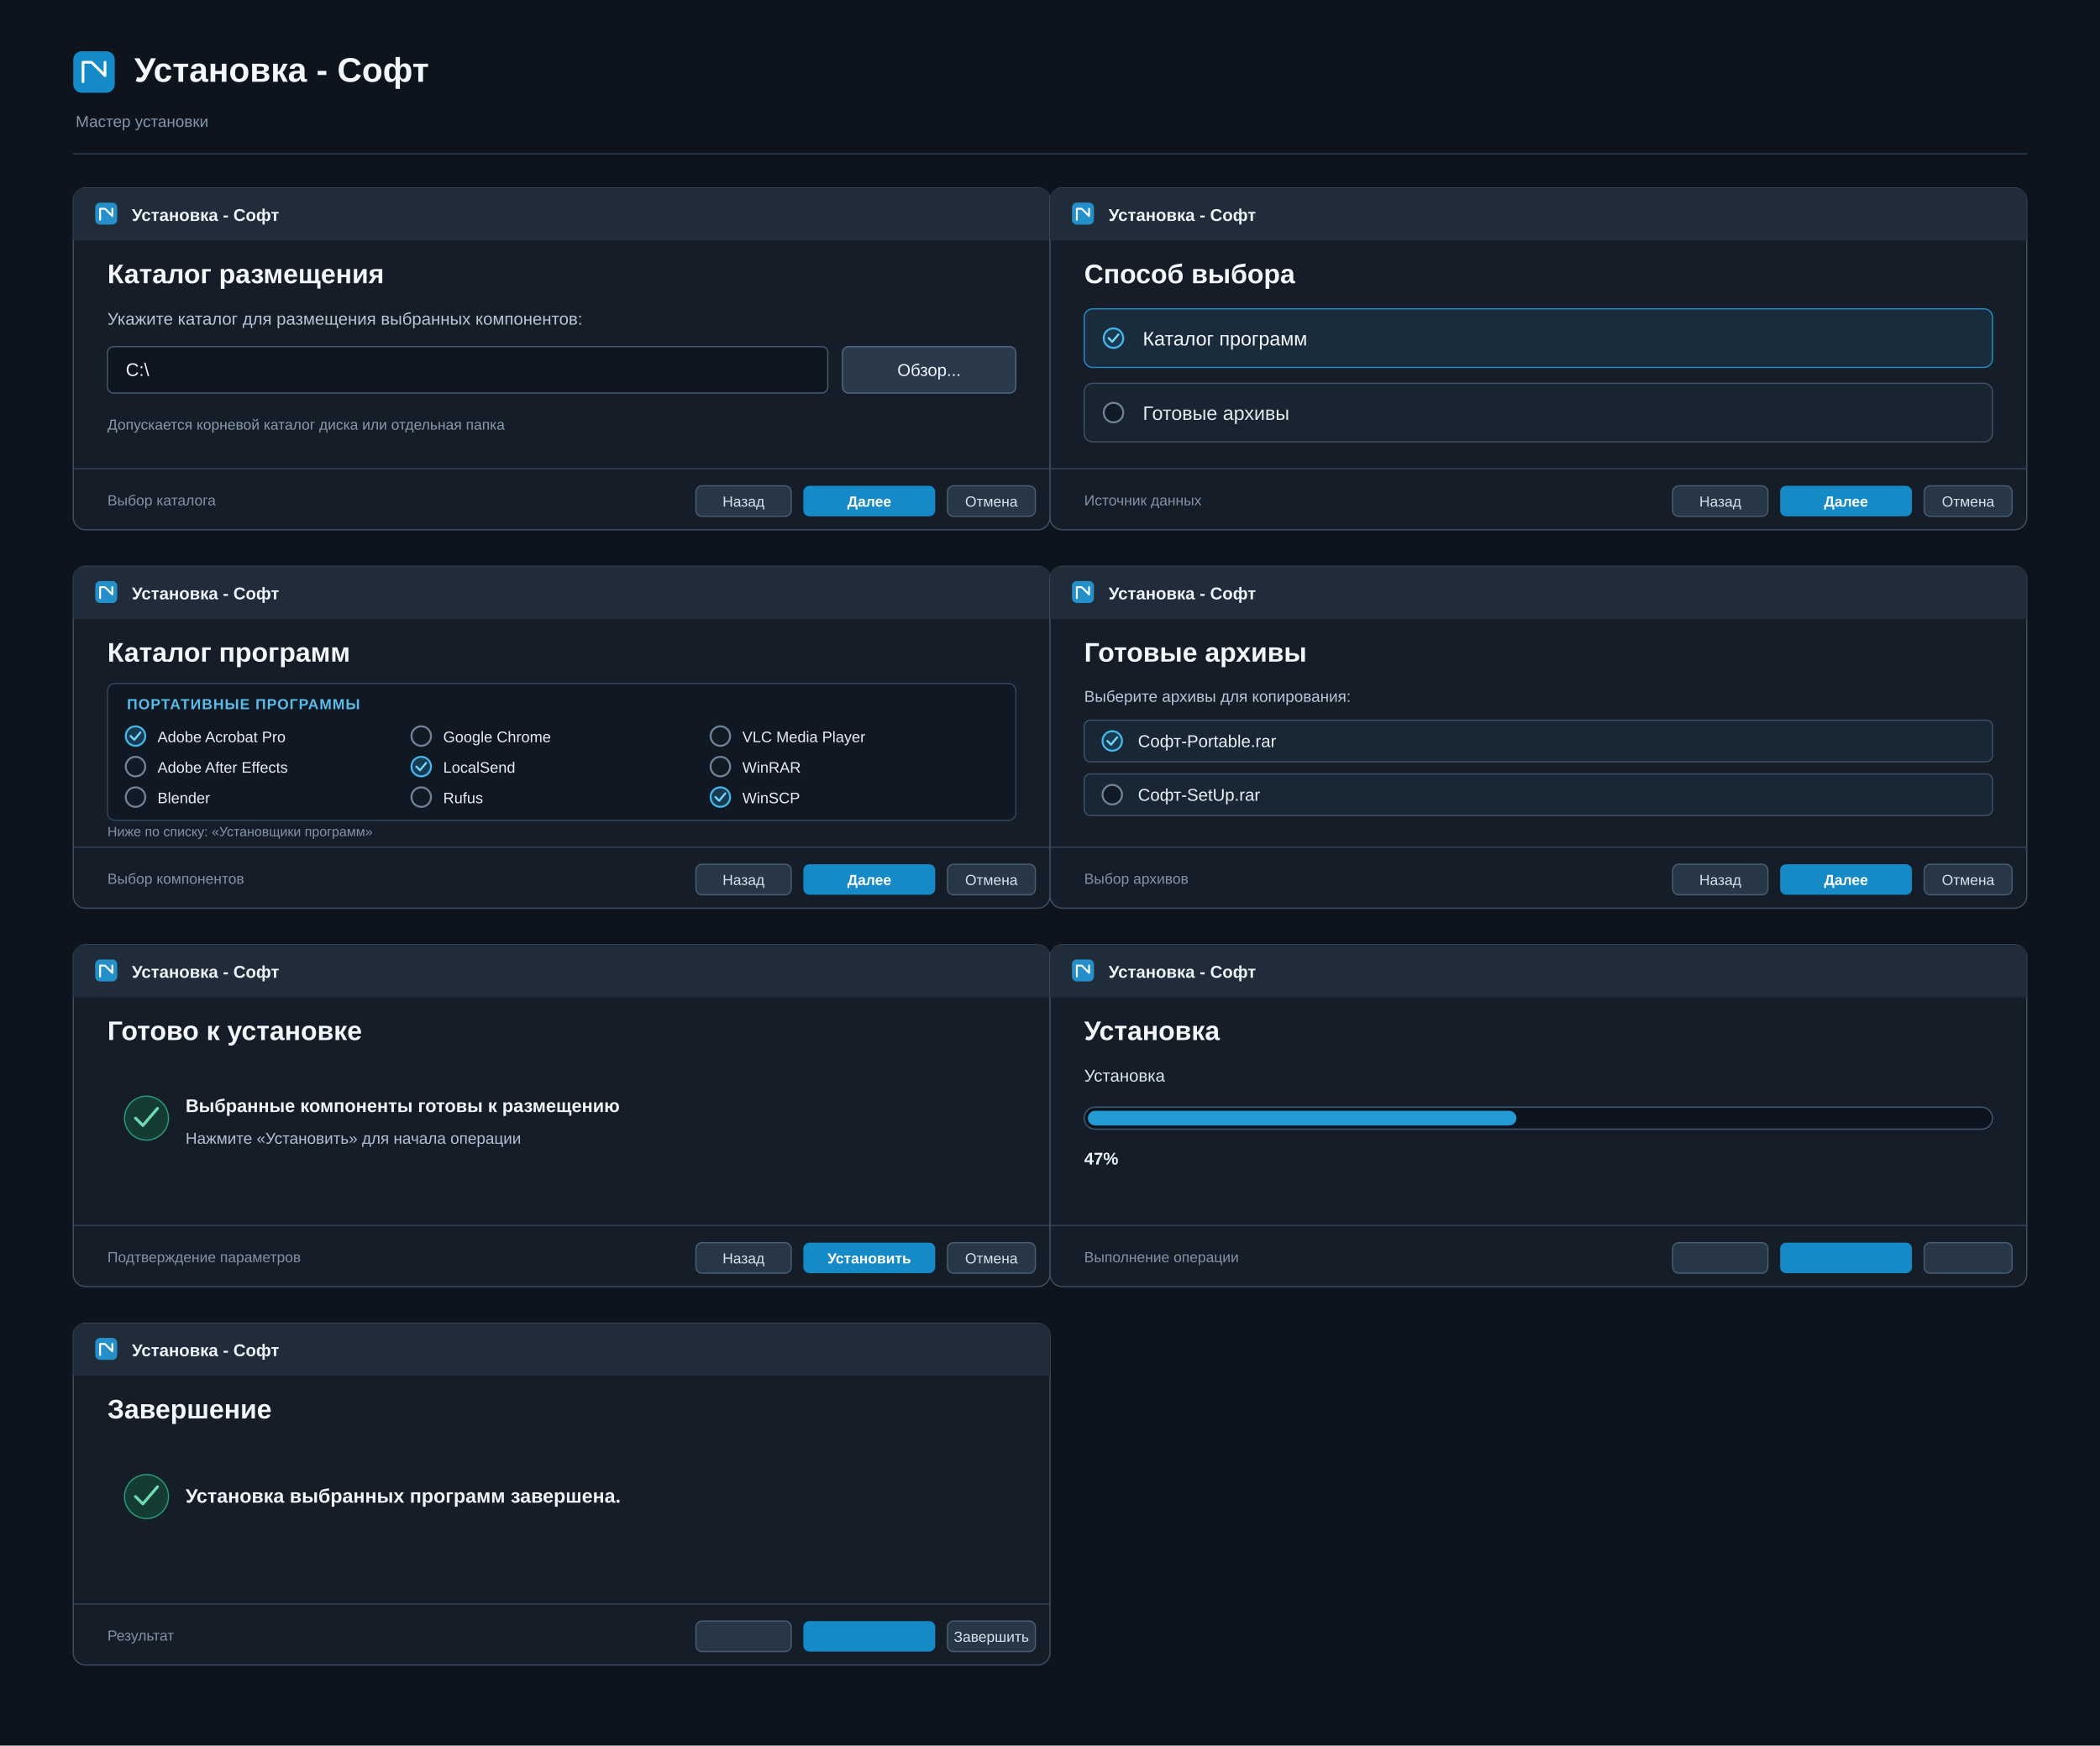
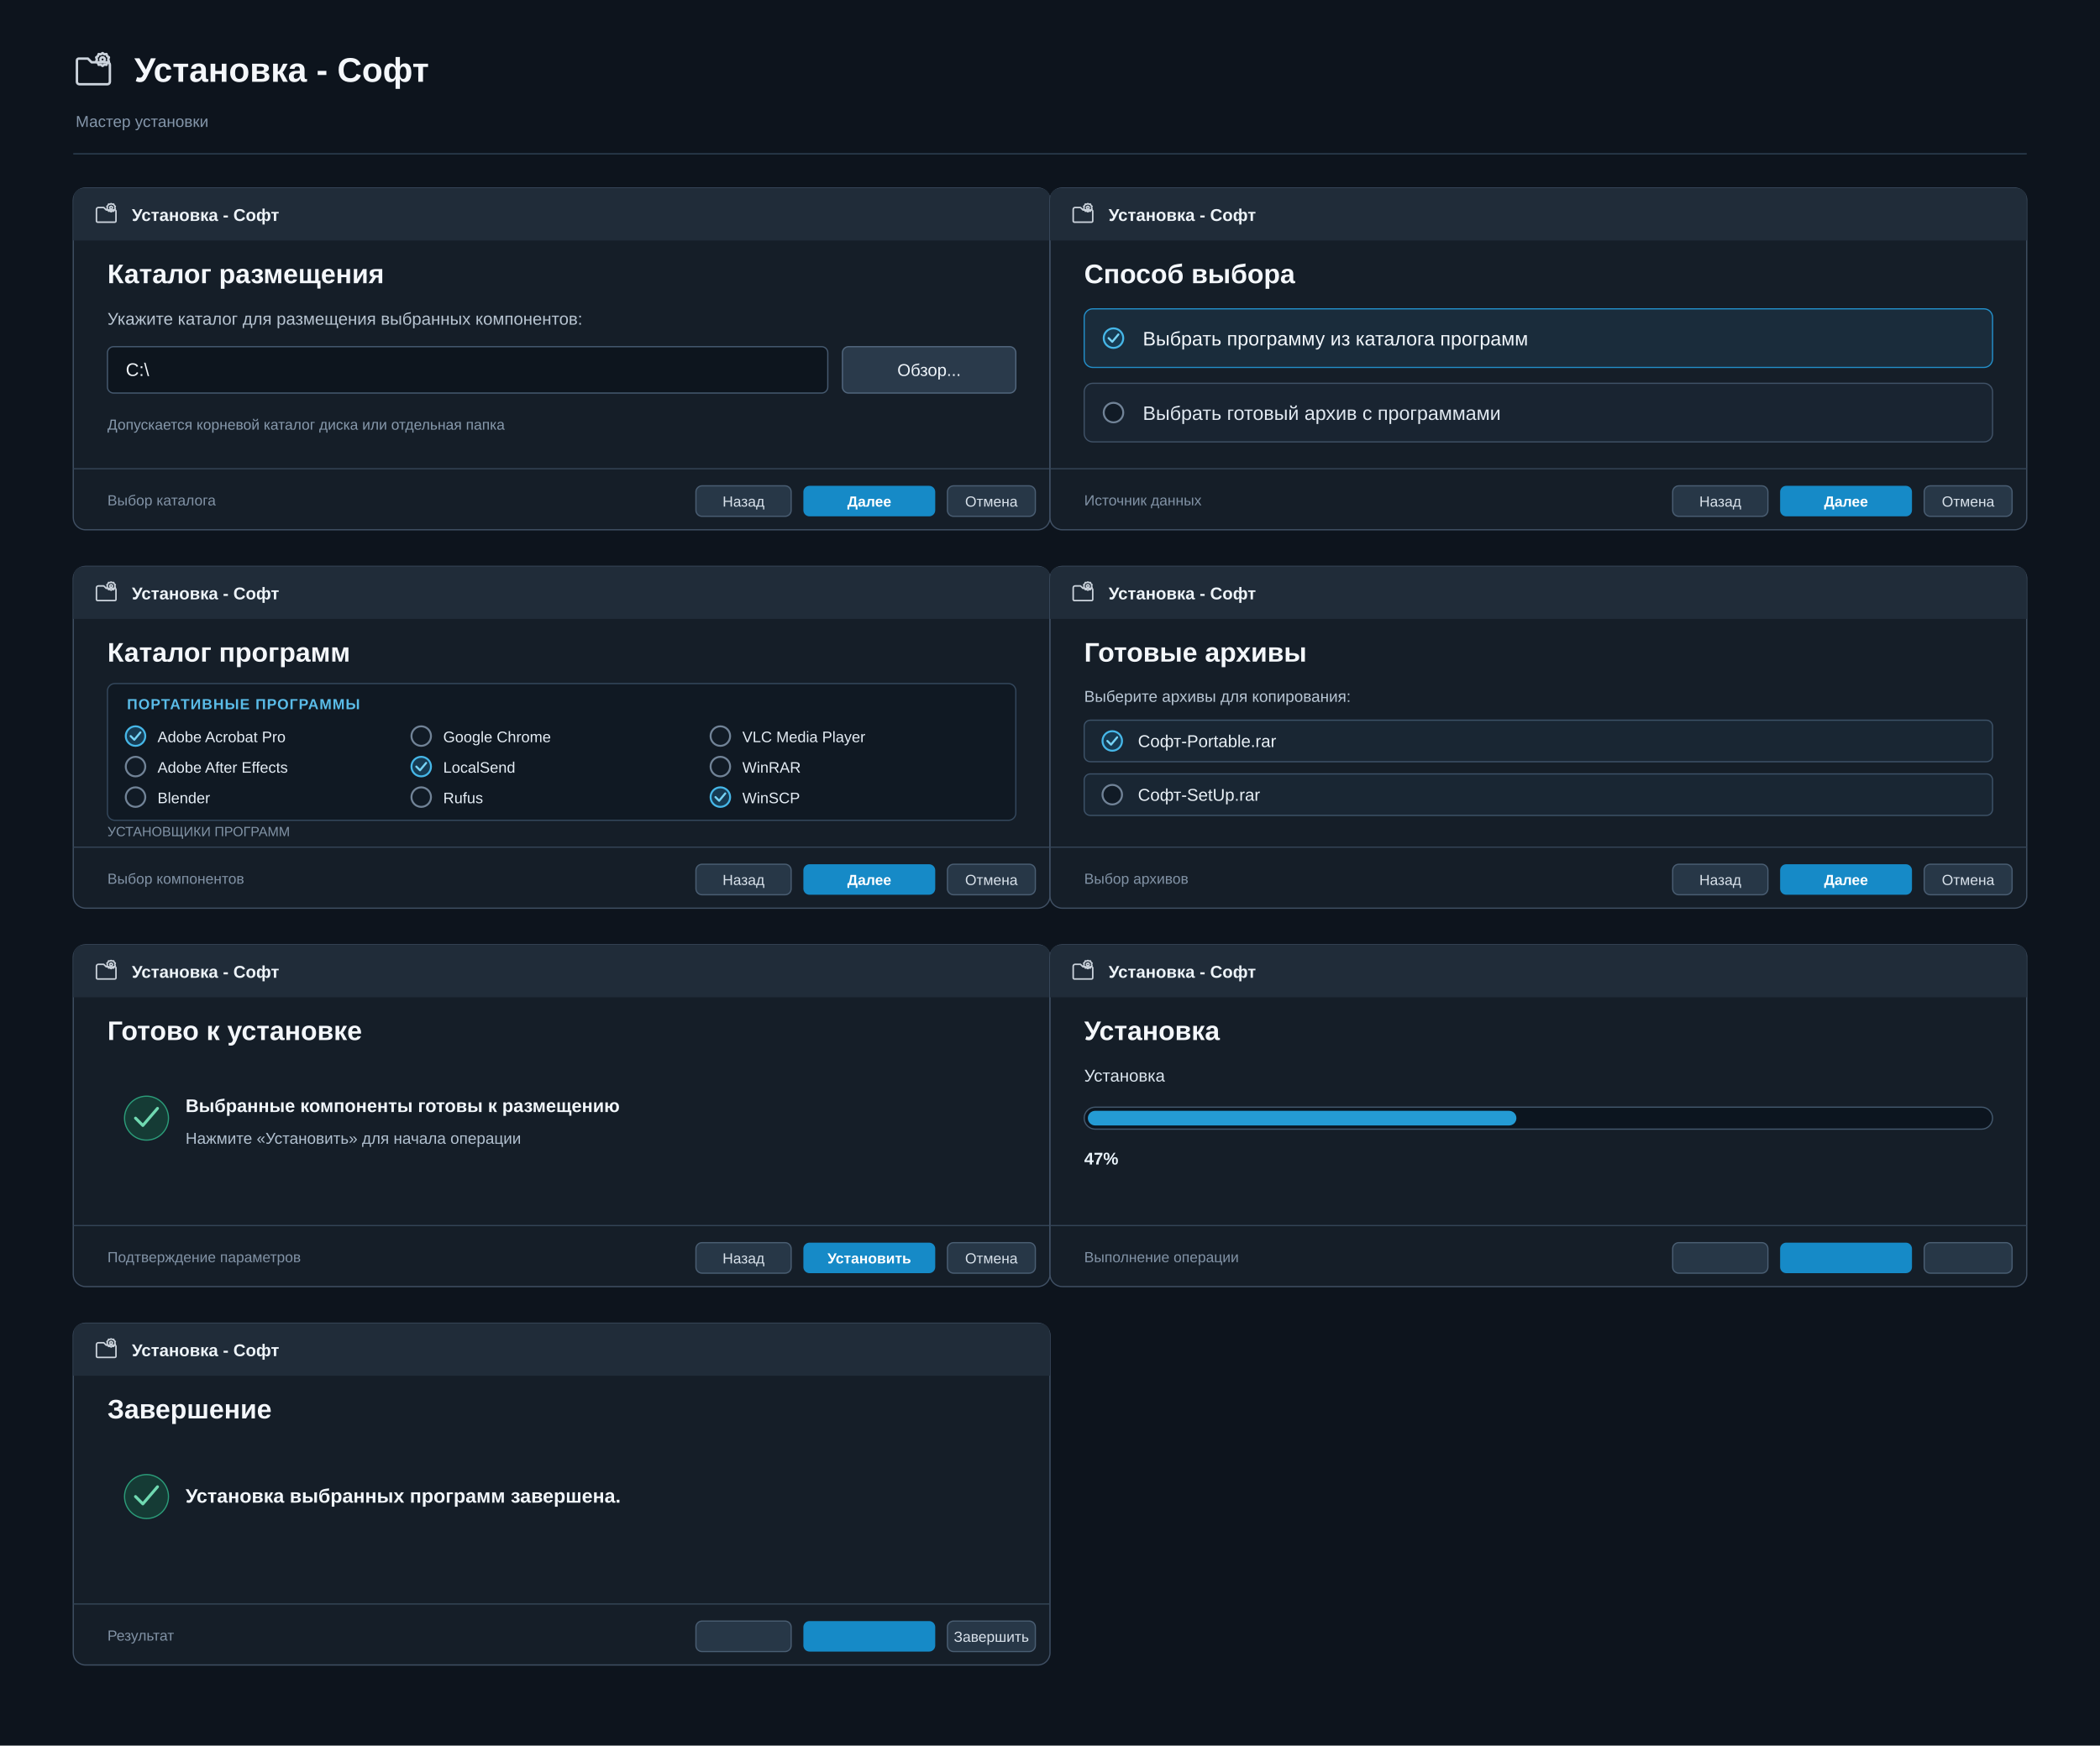
<svg xmlns="http://www.w3.org/2000/svg" width="1720" height="1430" viewBox="0 0 1720 1430">
  <rect width="1720" height="1430" fill="#0d141d" />
-   <rect x="60" y="42" width="34" height="34" rx="7" fill="#168ac7" />
-   <path d="M68 67V51H75L86 62V51" fill="none" stroke="#fff" stroke-width="2.2" stroke-linecap="round" stroke-linejoin="round" />
+   <g transform="translate(60 42)" fill="none" stroke="#cbd3dc" stroke-width="2" stroke-linecap="round" stroke-linejoin="round">
+     <path d="M3 12V7.5C3 6.7 3.7 6 4.5 6H12L15 9H28C29.1 9 30 9.9 30 11V25C30 26.1 29.1 27 28 27H5C3.9 27 3 26.1 3 25V12Z" />
+     <path d="M22.5 2.5L24 1.5L25.5 2.5L27.2 2.3L27.8 4L29.2 5L28.6 6.7L29.2 8.4L27.8 9.4L27.2 11.1L25.5 10.9L24 12L22.5 10.9L20.8 11.1L20.2 9.4L18.8 8.4L19.4 6.7L18.8 5L20.2 4L20.8 2.3Z" />
+     <circle cx="24" cy="6.7" r="1.8" />
+   </g>
  <text x="110" y="67" font-family="Segoe UI,Arial" font-size="28" font-weight="650" fill="#f4f7fb">Установка - Софт</text>
  <text x="62" y="104" font-family="Segoe UI,Arial" font-size="13" fill="#8496aa">Мастер установки</text>
  <path d="M60 126H1660" stroke="#2e4053" />
  <g transform="translate(60 154)">
    <rect width="800" height="280" rx="10" fill="#151e28" stroke="#405064" />
    <path d="M10 0H790Q800 0 800 10V43H0V10Q0 0 10 0Z" fill="#202c39" />
-     <rect x="18" y="12" width="18" height="18" rx="4" fill="#258fca" />
-     <path d="M22 26V17H26L32 23V17" fill="none" stroke="#fff" stroke-width="1.5" stroke-linecap="round" stroke-linejoin="round" />
+     <g transform="translate(18 12)" fill="none" stroke="#cbd3dc" stroke-width="1.25" stroke-linecap="round" stroke-linejoin="round">
+       <path d="M1 9V5.5C1 4.7 1.7 4 2.5 4H7L9 6H16C16.6 6 17 6.4 17 7V15C17 15.6 16.6 16 16 16H2C1.4 16 1 15.6 1 15V9Z" />
+       <path d="M12 1.3L13 0.8L14 1.3L15.1 1.2L15.5 2.3L16.4 3L16 4.1L16.4 5.2L15.5 5.9L15.1 7L14 6.9L13 7.5L12 6.9L10.9 7L10.5 5.9L9.6 5.2L10 4.1L9.6 3L10.5 2.3L10.9 1.2Z" />
+       <circle cx="13" cy="4.1" r="1.1" />
+     </g>
    <text x="48" y="27" font-family="Segoe UI,Arial" font-size="14" font-weight="600" fill="#edf3f8">Установка - Софт</text>
    <text x="28" y="78" font-family="Segoe UI,Arial" font-size="22" font-weight="600" fill="#f4f7fb">Каталог размещения</text>
    <text x="28" y="112" font-family="Segoe UI,Arial" font-size="14" fill="#b7c4d1">Укажите каталог для размещения выбранных компонентов:</text>
    <rect x="28" y="130" width="590" height="38" rx="5" fill="#0d151e" stroke="#465a70" />
    <text x="43" y="154" font-family="Segoe UI,Arial" font-size="15" fill="#f0f4f8">C:\</text>
    <rect x="630" y="130" width="142" height="38" rx="5" fill="#2a3a4b" stroke="#52677e" />
    <text x="701" y="154" text-anchor="middle" font-family="Segoe UI,Arial" font-size="14" fill="#eef4fa">Обзор...</text>
    <text x="28" y="198" font-family="Segoe UI,Arial" font-size="12" fill="#8799ac">Допускается корневой каталог диска или отдельная папка</text>
    <path d="M0 230H800" stroke="#344456" />
    <text x="28" y="260" font-family="Segoe UI,Arial" font-size="12" fill="#8192a5">Выбор каталога</text>
    <rect x="510" y="244" width="78" height="25" rx="5" fill="#273747" stroke="#4a5e73" />
    <text x="549" y="261" text-anchor="middle" font-family="Segoe UI,Arial" font-size="12" fill="#d9e2eb">Назад</text>
    <rect x="598" y="244" width="108" height="25" rx="5" fill="#168ac7" />
    <text x="652" y="261" text-anchor="middle" font-family="Segoe UI,Arial" font-size="12" font-weight="600" fill="#fff">Далее</text>
    <rect x="716" y="244" width="72" height="25" rx="5" fill="#273747" stroke="#4a5e73" />
    <text x="752" y="261" text-anchor="middle" font-family="Segoe UI,Arial" font-size="12" fill="#d9e2eb">Отмена</text>
  </g>
  <g transform="translate(860 154)">
    <rect width="800" height="280" rx="10" fill="#151e28" stroke="#405064" />
    <path d="M10 0H790Q800 0 800 10V43H0V10Q0 0 10 0Z" fill="#202c39" />
-     <rect x="18" y="12" width="18" height="18" rx="4" fill="#258fca" />
-     <path d="M22 26V17H26L32 23V17" fill="none" stroke="#fff" stroke-width="1.5" stroke-linecap="round" stroke-linejoin="round" />
+     <g transform="translate(18 12)" fill="none" stroke="#cbd3dc" stroke-width="1.25" stroke-linecap="round" stroke-linejoin="round">
+       <path d="M1 9V5.5C1 4.7 1.7 4 2.5 4H7L9 6H16C16.6 6 17 6.4 17 7V15C17 15.6 16.6 16 16 16H2C1.4 16 1 15.6 1 15V9Z" />
+       <path d="M12 1.3L13 0.8L14 1.3L15.1 1.2L15.5 2.3L16.4 3L16 4.1L16.4 5.2L15.5 5.9L15.1 7L14 6.9L13 7.5L12 6.9L10.9 7L10.5 5.9L9.6 5.2L10 4.1L9.6 3L10.5 2.3L10.9 1.2Z" />
+       <circle cx="13" cy="4.1" r="1.1" />
+     </g>
    <text x="48" y="27" font-family="Segoe UI,Arial" font-size="14" font-weight="600" fill="#edf3f8">Установка - Софт</text>
    <text x="28" y="78" font-family="Segoe UI,Arial" font-size="22" font-weight="600" fill="#f4f7fb">Способ выбора</text>
    <rect x="28" y="99" width="744" height="48" rx="7" fill="#1a2c3b" stroke="#238ec8" />
    <circle cx="52" cy="123" r="8" fill="#163b53" stroke="#46b7e8" stroke-width="1.6" />
    <path d="M48 123l3 3 5-6" fill="none" stroke="#77d3f5" stroke-width="1.7" stroke-linecap="round" stroke-linejoin="round" />
-     <text x="76" y="129" font-family="Segoe UI,Arial" font-size="16" fill="#f1f6fb">Каталог программ</text>
+     <text x="76" y="129" font-family="Segoe UI,Arial" font-size="16" fill="#f1f6fb">Выбрать программу из каталога программ</text>
    <rect x="28" y="160" width="744" height="48" rx="7" fill="#192431" stroke="#405267" />
    <circle cx="52" cy="184" r="8" fill="#111b26" stroke="#718397" stroke-width="1.6" />
-     <text x="76" y="190" font-family="Segoe UI,Arial" font-size="16" fill="#e0e8f0">Готовые архивы</text>
+     <text x="76" y="190" font-family="Segoe UI,Arial" font-size="16" fill="#e0e8f0">Выбрать готовый архив с программами</text>
    <path d="M0 230H800" stroke="#344456" />
    <text x="28" y="260" font-family="Segoe UI,Arial" font-size="12" fill="#8192a5">Источник данных</text>
    <rect x="510" y="244" width="78" height="25" rx="5" fill="#273747" stroke="#4a5e73" />
    <text x="549" y="261" text-anchor="middle" font-family="Segoe UI,Arial" font-size="12" fill="#d9e2eb">Назад</text>
    <rect x="598" y="244" width="108" height="25" rx="5" fill="#168ac7" />
    <text x="652" y="261" text-anchor="middle" font-family="Segoe UI,Arial" font-size="12" font-weight="600" fill="#fff">Далее</text>
    <rect x="716" y="244" width="72" height="25" rx="5" fill="#273747" stroke="#4a5e73" />
    <text x="752" y="261" text-anchor="middle" font-family="Segoe UI,Arial" font-size="12" fill="#d9e2eb">Отмена</text>
  </g>
  <g transform="translate(60 464)">
    <rect width="800" height="280" rx="10" fill="#151e28" stroke="#405064" />
    <path d="M10 0H790Q800 0 800 10V43H0V10Q0 0 10 0Z" fill="#202c39" />
-     <rect x="18" y="12" width="18" height="18" rx="4" fill="#258fca" />
-     <path d="M22 26V17H26L32 23V17" fill="none" stroke="#fff" stroke-width="1.5" stroke-linecap="round" stroke-linejoin="round" />
+     <g transform="translate(18 12)" fill="none" stroke="#cbd3dc" stroke-width="1.25" stroke-linecap="round" stroke-linejoin="round">
+       <path d="M1 9V5.5C1 4.7 1.7 4 2.5 4H7L9 6H16C16.6 6 17 6.4 17 7V15C17 15.6 16.6 16 16 16H2C1.4 16 1 15.6 1 15V9Z" />
+       <path d="M12 1.3L13 0.8L14 1.3L15.1 1.2L15.5 2.3L16.4 3L16 4.1L16.4 5.2L15.5 5.9L15.1 7L14 6.9L13 7.5L12 6.9L10.9 7L10.5 5.9L9.6 5.2L10 4.1L9.6 3L10.5 2.3L10.9 1.2Z" />
+       <circle cx="13" cy="4.1" r="1.1" />
+     </g>
    <text x="48" y="27" font-family="Segoe UI,Arial" font-size="14" font-weight="600" fill="#edf3f8">Установка - Софт</text>
    <text x="28" y="78" font-family="Segoe UI,Arial" font-size="22" font-weight="600" fill="#f4f7fb">Каталог программ</text>
    <rect x="28" y="96" width="744" height="112" rx="6" fill="#101923" stroke="#34485d" />
    <text x="44" y="117" font-family="Segoe UI,Arial" font-size="12" font-weight="700" letter-spacing=".7" fill="#5abce8">ПОРТАТИВНЫЕ ПРОГРАММЫ</text>
    <circle cx="51" cy="139" r="8" fill="#163b53" stroke="#46b7e8" stroke-width="1.6" />
    <path d="M47 139l3 3 5-6" fill="none" stroke="#77d3f5" stroke-width="1.7" stroke-linecap="round" stroke-linejoin="round" />
    <text x="69" y="144" font-family="Segoe UI,Arial" font-size="12.5" fill="#e5edf5">Adobe Acrobat Pro</text>
    <circle cx="51" cy="164" r="8" fill="#111b26" stroke="#718397" stroke-width="1.6" />
    <text x="69" y="169" font-family="Segoe UI,Arial" font-size="12.5" fill="#e5edf5">Adobe After Effects</text>
    <circle cx="51" cy="189" r="8" fill="#111b26" stroke="#718397" stroke-width="1.6" />
    <text x="69" y="194" font-family="Segoe UI,Arial" font-size="12.5" fill="#e5edf5">Blender</text>
    <circle cx="285" cy="139" r="8" fill="#111b26" stroke="#718397" stroke-width="1.6" />
    <text x="303" y="144" font-family="Segoe UI,Arial" font-size="12.5" fill="#e5edf5">Google Chrome</text>
    <circle cx="285" cy="164" r="8" fill="#163b53" stroke="#46b7e8" stroke-width="1.6" />
    <path d="M281 164l3 3 5-6" fill="none" stroke="#77d3f5" stroke-width="1.7" stroke-linecap="round" stroke-linejoin="round" />
    <text x="303" y="169" font-family="Segoe UI,Arial" font-size="12.5" fill="#e5edf5">LocalSend</text>
    <circle cx="285" cy="189" r="8" fill="#111b26" stroke="#718397" stroke-width="1.6" />
    <text x="303" y="194" font-family="Segoe UI,Arial" font-size="12.5" fill="#e5edf5">Rufus</text>
    <circle cx="530" cy="139" r="8" fill="#111b26" stroke="#718397" stroke-width="1.6" />
    <text x="548" y="144" font-family="Segoe UI,Arial" font-size="12.5" fill="#e5edf5">VLC Media Player</text>
    <circle cx="530" cy="164" r="8" fill="#111b26" stroke="#718397" stroke-width="1.6" />
    <text x="548" y="169" font-family="Segoe UI,Arial" font-size="12.5" fill="#e5edf5">WinRAR</text>
    <circle cx="530" cy="189" r="8" fill="#163b53" stroke="#46b7e8" stroke-width="1.6" />
    <path d="M526 189l3 3 5-6" fill="none" stroke="#77d3f5" stroke-width="1.7" stroke-linecap="round" stroke-linejoin="round" />
    <text x="548" y="194" font-family="Segoe UI,Arial" font-size="12.5" fill="#e5edf5">WinSCP</text>
-     <text x="28" y="221" font-family="Segoe UI,Arial" font-size="11" fill="#8294a7">Ниже по списку: «Установщики программ»</text>
+     <text x="28" y="221" font-family="Segoe UI,Arial" font-size="11" fill="#8294a7">УСТАНОВЩИКИ ПРОГРАММ</text>
    <path d="M0 230H800" stroke="#344456" />
    <text x="28" y="260" font-family="Segoe UI,Arial" font-size="12" fill="#8192a5">Выбор компонентов</text>
    <rect x="510" y="244" width="78" height="25" rx="5" fill="#273747" stroke="#4a5e73" />
    <text x="549" y="261" text-anchor="middle" font-family="Segoe UI,Arial" font-size="12" fill="#d9e2eb">Назад</text>
    <rect x="598" y="244" width="108" height="25" rx="5" fill="#168ac7" />
    <text x="652" y="261" text-anchor="middle" font-family="Segoe UI,Arial" font-size="12" font-weight="600" fill="#fff">Далее</text>
    <rect x="716" y="244" width="72" height="25" rx="5" fill="#273747" stroke="#4a5e73" />
    <text x="752" y="261" text-anchor="middle" font-family="Segoe UI,Arial" font-size="12" fill="#d9e2eb">Отмена</text>
  </g>
  <g transform="translate(860 464)">
    <rect width="800" height="280" rx="10" fill="#151e28" stroke="#405064" />
    <path d="M10 0H790Q800 0 800 10V43H0V10Q0 0 10 0Z" fill="#202c39" />
-     <rect x="18" y="12" width="18" height="18" rx="4" fill="#258fca" />
-     <path d="M22 26V17H26L32 23V17" fill="none" stroke="#fff" stroke-width="1.5" stroke-linecap="round" stroke-linejoin="round" />
+     <g transform="translate(18 12)" fill="none" stroke="#cbd3dc" stroke-width="1.25" stroke-linecap="round" stroke-linejoin="round">
+       <path d="M1 9V5.5C1 4.7 1.7 4 2.5 4H7L9 6H16C16.6 6 17 6.4 17 7V15C17 15.6 16.6 16 16 16H2C1.4 16 1 15.6 1 15V9Z" />
+       <path d="M12 1.3L13 0.8L14 1.3L15.1 1.2L15.5 2.3L16.4 3L16 4.1L16.4 5.2L15.5 5.9L15.1 7L14 6.9L13 7.5L12 6.9L10.9 7L10.5 5.9L9.6 5.2L10 4.1L9.6 3L10.5 2.3L10.9 1.2Z" />
+       <circle cx="13" cy="4.1" r="1.1" />
+     </g>
    <text x="48" y="27" font-family="Segoe UI,Arial" font-size="14" font-weight="600" fill="#edf3f8">Установка - Софт</text>
    <text x="28" y="78" font-family="Segoe UI,Arial" font-size="22" font-weight="600" fill="#f4f7fb">Готовые архивы</text>
    <text x="28" y="111" font-family="Segoe UI,Arial" font-size="13" fill="#b8c6d4">Выберите архивы для копирования:</text>
    <rect x="28" y="126" width="744" height="34" rx="5" fill="#192633" stroke="#3d5268" />
    <circle cx="51" cy="143" r="8" fill="#163b53" stroke="#46b7e8" stroke-width="1.6" />
    <path d="M47 143l3 3 5-6" fill="none" stroke="#77d3f5" stroke-width="1.7" stroke-linecap="round" stroke-linejoin="round" />
    <text x="72" y="148" font-family="Segoe UI,Arial" font-size="14" fill="#eaf1f7">Софт-Portable.rar</text>
    <rect x="28" y="170" width="744" height="34" rx="5" fill="#192633" stroke="#3d5268" />
    <circle cx="51" cy="187" r="8" fill="#111b26" stroke="#718397" stroke-width="1.6" />
    <text x="72" y="192" font-family="Segoe UI,Arial" font-size="14" fill="#eaf1f7">Софт-SetUp.rar</text>
    <path d="M0 230H800" stroke="#344456" />
    <text x="28" y="260" font-family="Segoe UI,Arial" font-size="12" fill="#8192a5">Выбор архивов</text>
    <rect x="510" y="244" width="78" height="25" rx="5" fill="#273747" stroke="#4a5e73" />
    <text x="549" y="261" text-anchor="middle" font-family="Segoe UI,Arial" font-size="12" fill="#d9e2eb">Назад</text>
    <rect x="598" y="244" width="108" height="25" rx="5" fill="#168ac7" />
    <text x="652" y="261" text-anchor="middle" font-family="Segoe UI,Arial" font-size="12" font-weight="600" fill="#fff">Далее</text>
    <rect x="716" y="244" width="72" height="25" rx="5" fill="#273747" stroke="#4a5e73" />
    <text x="752" y="261" text-anchor="middle" font-family="Segoe UI,Arial" font-size="12" fill="#d9e2eb">Отмена</text>
  </g>
  <g transform="translate(60 774)">
    <rect width="800" height="280" rx="10" fill="#151e28" stroke="#405064" />
    <path d="M10 0H790Q800 0 800 10V43H0V10Q0 0 10 0Z" fill="#202c39" />
-     <rect x="18" y="12" width="18" height="18" rx="4" fill="#258fca" />
-     <path d="M22 26V17H26L32 23V17" fill="none" stroke="#fff" stroke-width="1.5" stroke-linecap="round" stroke-linejoin="round" />
+     <g transform="translate(18 12)" fill="none" stroke="#cbd3dc" stroke-width="1.25" stroke-linecap="round" stroke-linejoin="round">
+       <path d="M1 9V5.5C1 4.7 1.7 4 2.5 4H7L9 6H16C16.6 6 17 6.4 17 7V15C17 15.6 16.6 16 16 16H2C1.4 16 1 15.6 1 15V9Z" />
+       <path d="M12 1.3L13 0.8L14 1.3L15.1 1.2L15.5 2.3L16.4 3L16 4.1L16.4 5.2L15.5 5.9L15.1 7L14 6.9L13 7.5L12 6.9L10.9 7L10.5 5.9L9.6 5.2L10 4.1L9.6 3L10.5 2.3L10.9 1.2Z" />
+       <circle cx="13" cy="4.1" r="1.1" />
+     </g>
    <text x="48" y="27" font-family="Segoe UI,Arial" font-size="14" font-weight="600" fill="#edf3f8">Установка - Софт</text>
    <text x="28" y="78" font-family="Segoe UI,Arial" font-size="22" font-weight="600" fill="#f4f7fb">Готово к установке</text>
    <circle cx="60" cy="142" r="18" fill="#153b35" stroke="#2b9c79" />
    <path d="M51 142l6 6 12-14" fill="none" stroke="#70d9b1" stroke-width="2.4" stroke-linecap="round" stroke-linejoin="round" />
    <text x="92" y="137" font-family="Segoe UI,Arial" font-size="15" font-weight="600" fill="#f1f6fb">Выбранные компоненты готовы к размещению</text>
    <text x="92" y="163" font-family="Segoe UI,Arial" font-size="13" fill="#b2c1d0">Нажмите «Установить» для начала операции</text>
    <path d="M0 230H800" stroke="#344456" />
    <text x="28" y="260" font-family="Segoe UI,Arial" font-size="12" fill="#8192a5">Подтверждение параметров</text>
    <rect x="510" y="244" width="78" height="25" rx="5" fill="#273747" stroke="#4a5e73" />
    <text x="549" y="261" text-anchor="middle" font-family="Segoe UI,Arial" font-size="12" fill="#d9e2eb">Назад</text>
    <rect x="598" y="244" width="108" height="25" rx="5" fill="#168ac7" />
    <text x="652" y="261" text-anchor="middle" font-family="Segoe UI,Arial" font-size="12" font-weight="600" fill="#fff">Установить</text>
    <rect x="716" y="244" width="72" height="25" rx="5" fill="#273747" stroke="#4a5e73" />
    <text x="752" y="261" text-anchor="middle" font-family="Segoe UI,Arial" font-size="12" fill="#d9e2eb">Отмена</text>
  </g>
  <g transform="translate(860 774)">
    <rect width="800" height="280" rx="10" fill="#151e28" stroke="#405064" />
    <path d="M10 0H790Q800 0 800 10V43H0V10Q0 0 10 0Z" fill="#202c39" />
-     <rect x="18" y="12" width="18" height="18" rx="4" fill="#258fca" />
-     <path d="M22 26V17H26L32 23V17" fill="none" stroke="#fff" stroke-width="1.5" stroke-linecap="round" stroke-linejoin="round" />
+     <g transform="translate(18 12)" fill="none" stroke="#cbd3dc" stroke-width="1.25" stroke-linecap="round" stroke-linejoin="round">
+       <path d="M1 9V5.5C1 4.7 1.7 4 2.5 4H7L9 6H16C16.6 6 17 6.4 17 7V15C17 15.6 16.6 16 16 16H2C1.4 16 1 15.6 1 15V9Z" />
+       <path d="M12 1.3L13 0.8L14 1.3L15.1 1.2L15.5 2.3L16.4 3L16 4.1L16.4 5.2L15.5 5.9L15.1 7L14 6.9L13 7.5L12 6.9L10.9 7L10.5 5.9L9.6 5.2L10 4.1L9.6 3L10.5 2.3L10.9 1.2Z" />
+       <circle cx="13" cy="4.1" r="1.1" />
+     </g>
    <text x="48" y="27" font-family="Segoe UI,Arial" font-size="14" font-weight="600" fill="#edf3f8">Установка - Софт</text>
    <text x="28" y="78" font-family="Segoe UI,Arial" font-size="22" font-weight="600" fill="#f4f7fb">Установка</text>
    <text x="28" y="112" font-family="Segoe UI,Arial" font-size="14" fill="#dce6ef">Установка</text>
    <rect x="28" y="133" width="744" height="18" rx="9" fill="#0c151f" stroke="#43586d" />
    <rect x="31" y="136" width="351" height="12" rx="6" fill="#249bd4" />
    <text x="28" y="180" font-family="Segoe UI,Arial" font-size="14" font-weight="600" fill="#eaf4fb">47%</text>
    <path d="M0 230H800" stroke="#344456" />
    <text x="28" y="260" font-family="Segoe UI,Arial" font-size="12" fill="#8192a5">Выполнение операции</text>
    <rect x="510" y="244" width="78" height="25" rx="5" fill="#273747" stroke="#4a5e73" />
    <text x="549" y="261" text-anchor="middle" font-family="Segoe UI,Arial" font-size="12" fill="#d9e2eb" />
    <rect x="598" y="244" width="108" height="25" rx="5" fill="#168ac7" />
    <text x="652" y="261" text-anchor="middle" font-family="Segoe UI,Arial" font-size="12" font-weight="600" fill="#fff" />
    <rect x="716" y="244" width="72" height="25" rx="5" fill="#273747" stroke="#4a5e73" />
    <text x="752" y="261" text-anchor="middle" font-family="Segoe UI,Arial" font-size="12" fill="#d9e2eb" />
  </g>
  <g transform="translate(60 1084)">
    <rect width="800" height="280" rx="10" fill="#151e28" stroke="#405064" />
    <path d="M10 0H790Q800 0 800 10V43H0V10Q0 0 10 0Z" fill="#202c39" />
-     <rect x="18" y="12" width="18" height="18" rx="4" fill="#258fca" />
-     <path d="M22 26V17H26L32 23V17" fill="none" stroke="#fff" stroke-width="1.5" stroke-linecap="round" stroke-linejoin="round" />
+     <g transform="translate(18 12)" fill="none" stroke="#cbd3dc" stroke-width="1.25" stroke-linecap="round" stroke-linejoin="round">
+       <path d="M1 9V5.5C1 4.7 1.7 4 2.5 4H7L9 6H16C16.6 6 17 6.4 17 7V15C17 15.6 16.6 16 16 16H2C1.4 16 1 15.6 1 15V9Z" />
+       <path d="M12 1.3L13 0.8L14 1.3L15.1 1.2L15.5 2.3L16.4 3L16 4.1L16.4 5.2L15.5 5.9L15.1 7L14 6.9L13 7.5L12 6.9L10.9 7L10.5 5.9L9.6 5.2L10 4.1L9.6 3L10.5 2.3L10.9 1.2Z" />
+       <circle cx="13" cy="4.1" r="1.1" />
+     </g>
    <text x="48" y="27" font-family="Segoe UI,Arial" font-size="14" font-weight="600" fill="#edf3f8">Установка - Софт</text>
    <text x="28" y="78" font-family="Segoe UI,Arial" font-size="22" font-weight="600" fill="#f4f7fb">Завершение</text>
    <circle cx="60" cy="142" r="18" fill="#153b35" stroke="#2b9c79" />
    <path d="M51 142l6 6 12-14" fill="none" stroke="#70d9b1" stroke-width="2.4" stroke-linecap="round" stroke-linejoin="round" />
    <text x="92" y="147" font-family="Segoe UI,Arial" font-size="16" font-weight="600" fill="#f1f6fb">Установка выбранных программ завершена.</text>
    <path d="M0 230H800" stroke="#344456" />
    <text x="28" y="260" font-family="Segoe UI,Arial" font-size="12" fill="#8192a5">Результат</text>
    <rect x="510" y="244" width="78" height="25" rx="5" fill="#273747" stroke="#4a5e73" />
    <text x="549" y="261" text-anchor="middle" font-family="Segoe UI,Arial" font-size="12" fill="#d9e2eb" />
    <rect x="598" y="244" width="108" height="25" rx="5" fill="#168ac7" />
    <text x="652" y="261" text-anchor="middle" font-family="Segoe UI,Arial" font-size="12" font-weight="600" fill="#fff" />
    <rect x="716" y="244" width="72" height="25" rx="5" fill="#273747" stroke="#4a5e73" />
    <text x="752" y="261" text-anchor="middle" font-family="Segoe UI,Arial" font-size="12" fill="#d9e2eb">Завершить</text>
  </g>
</svg>
